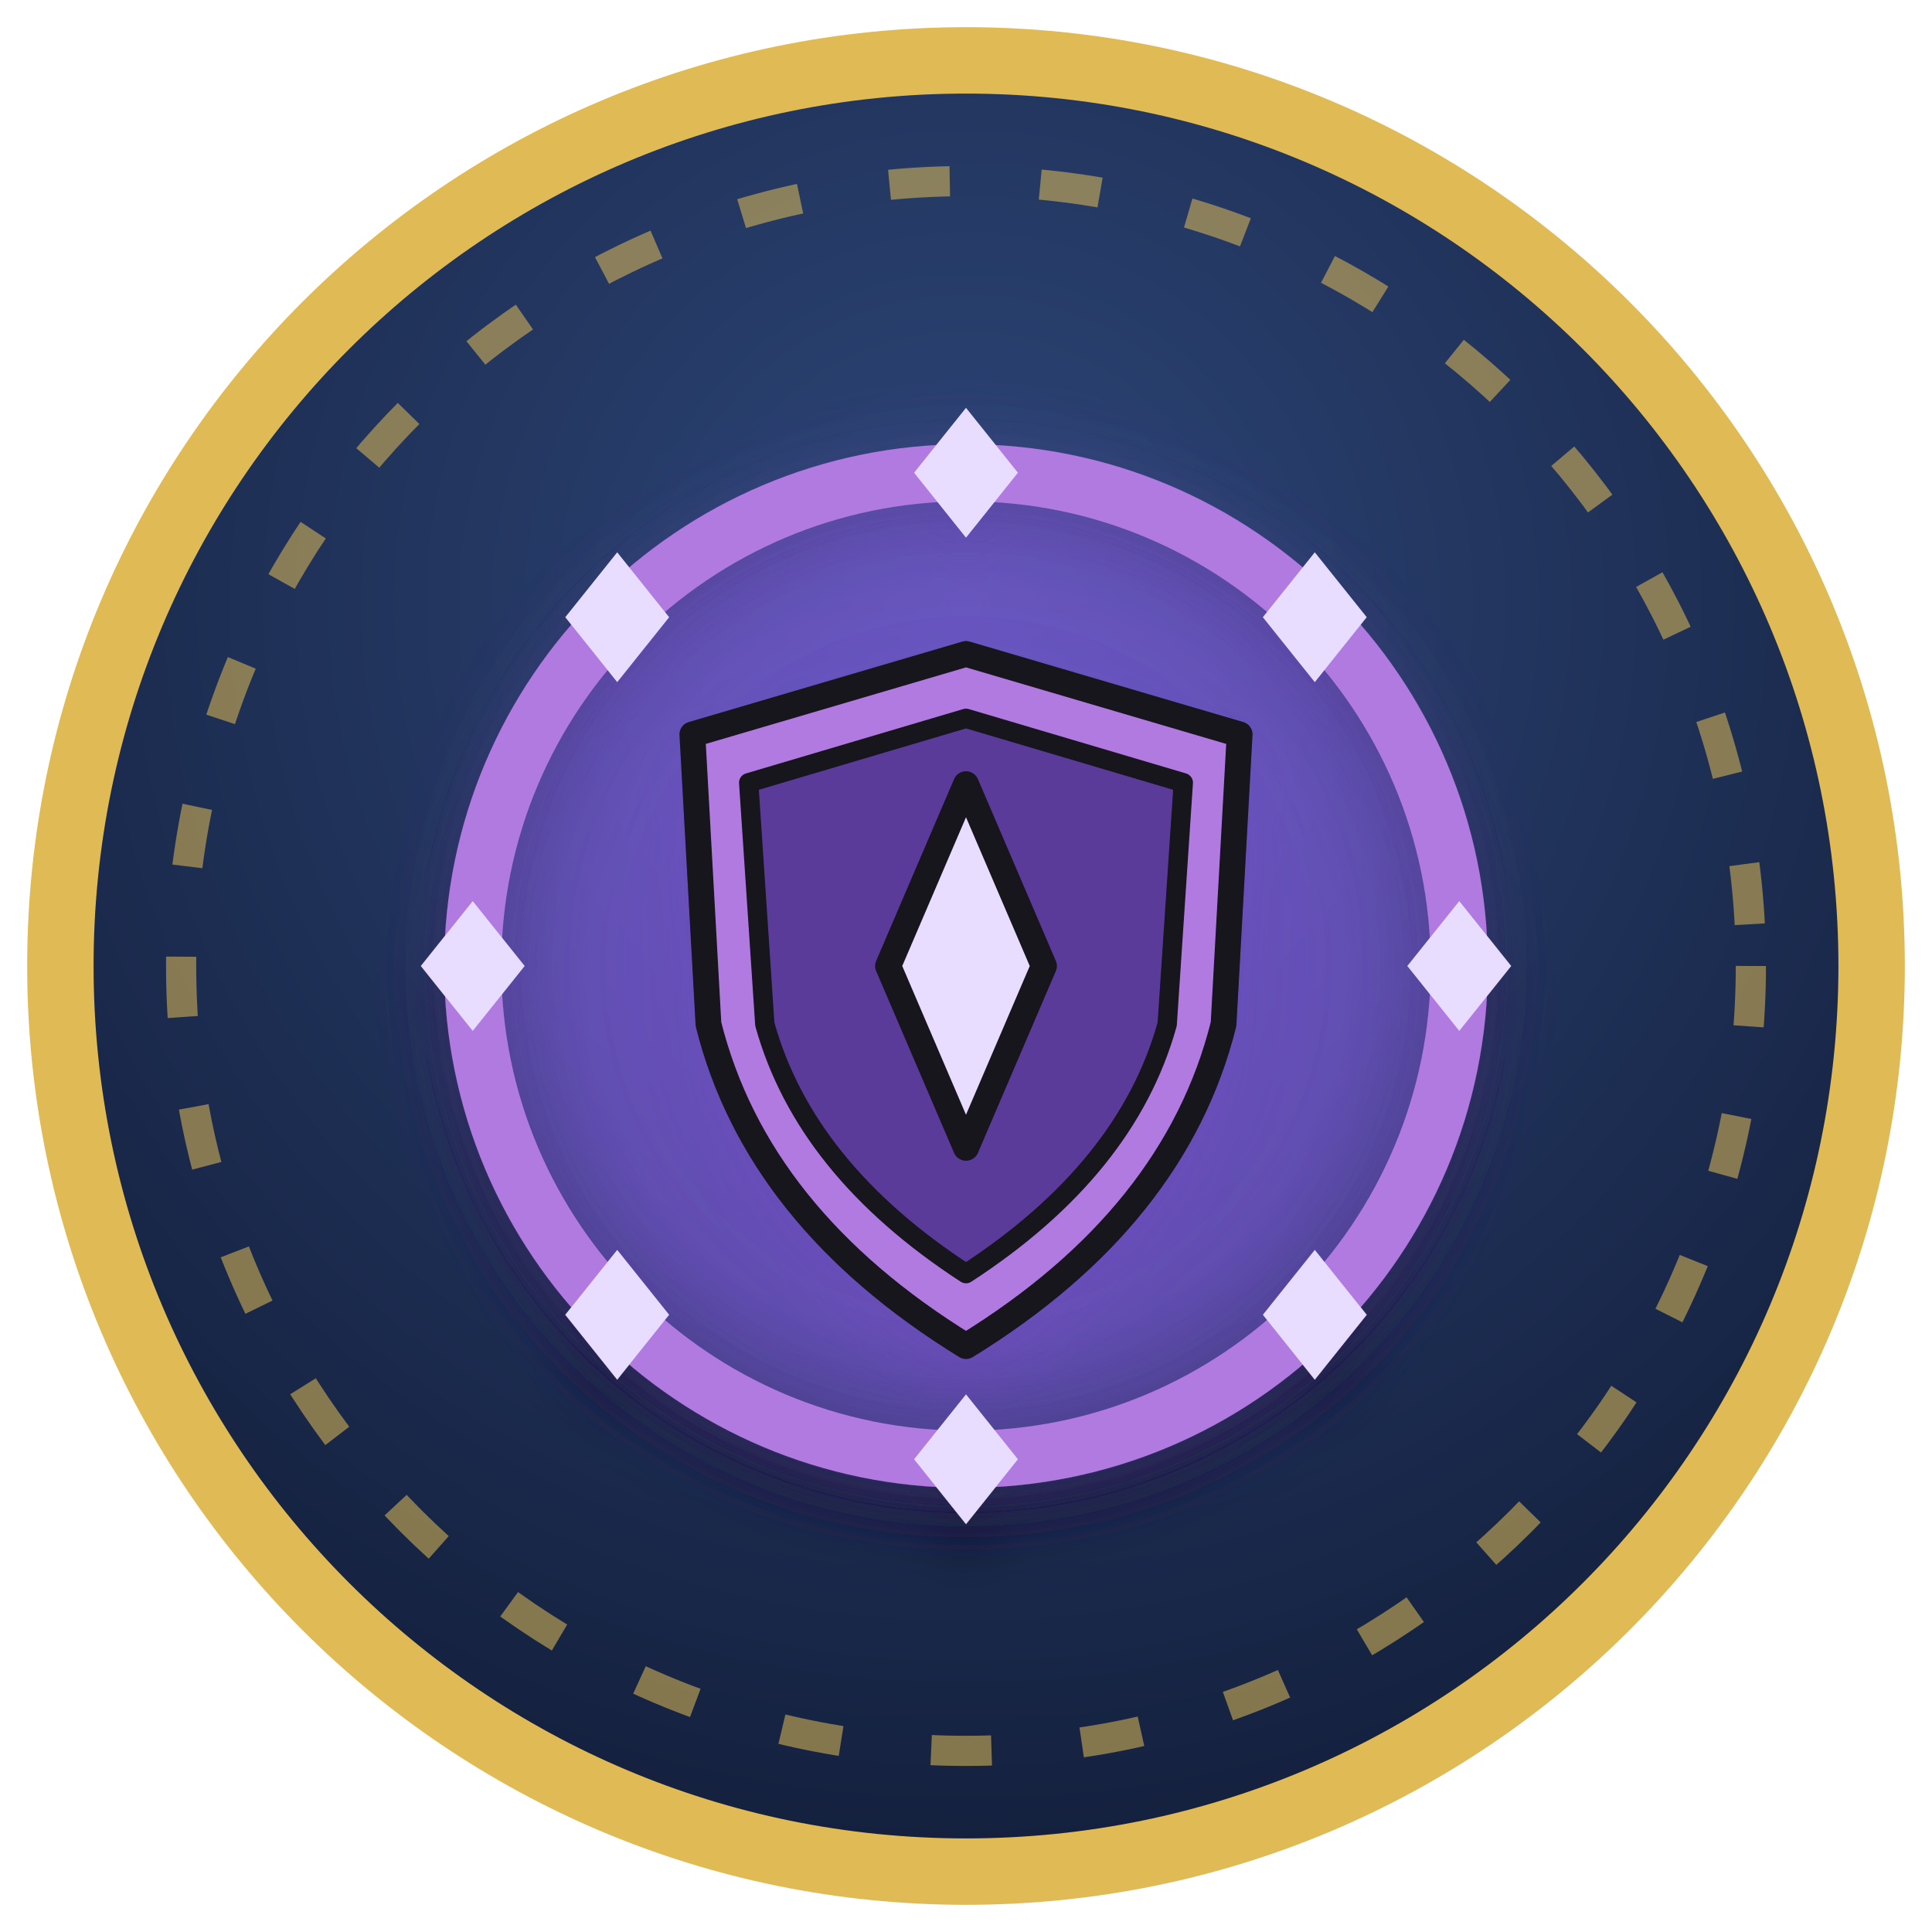
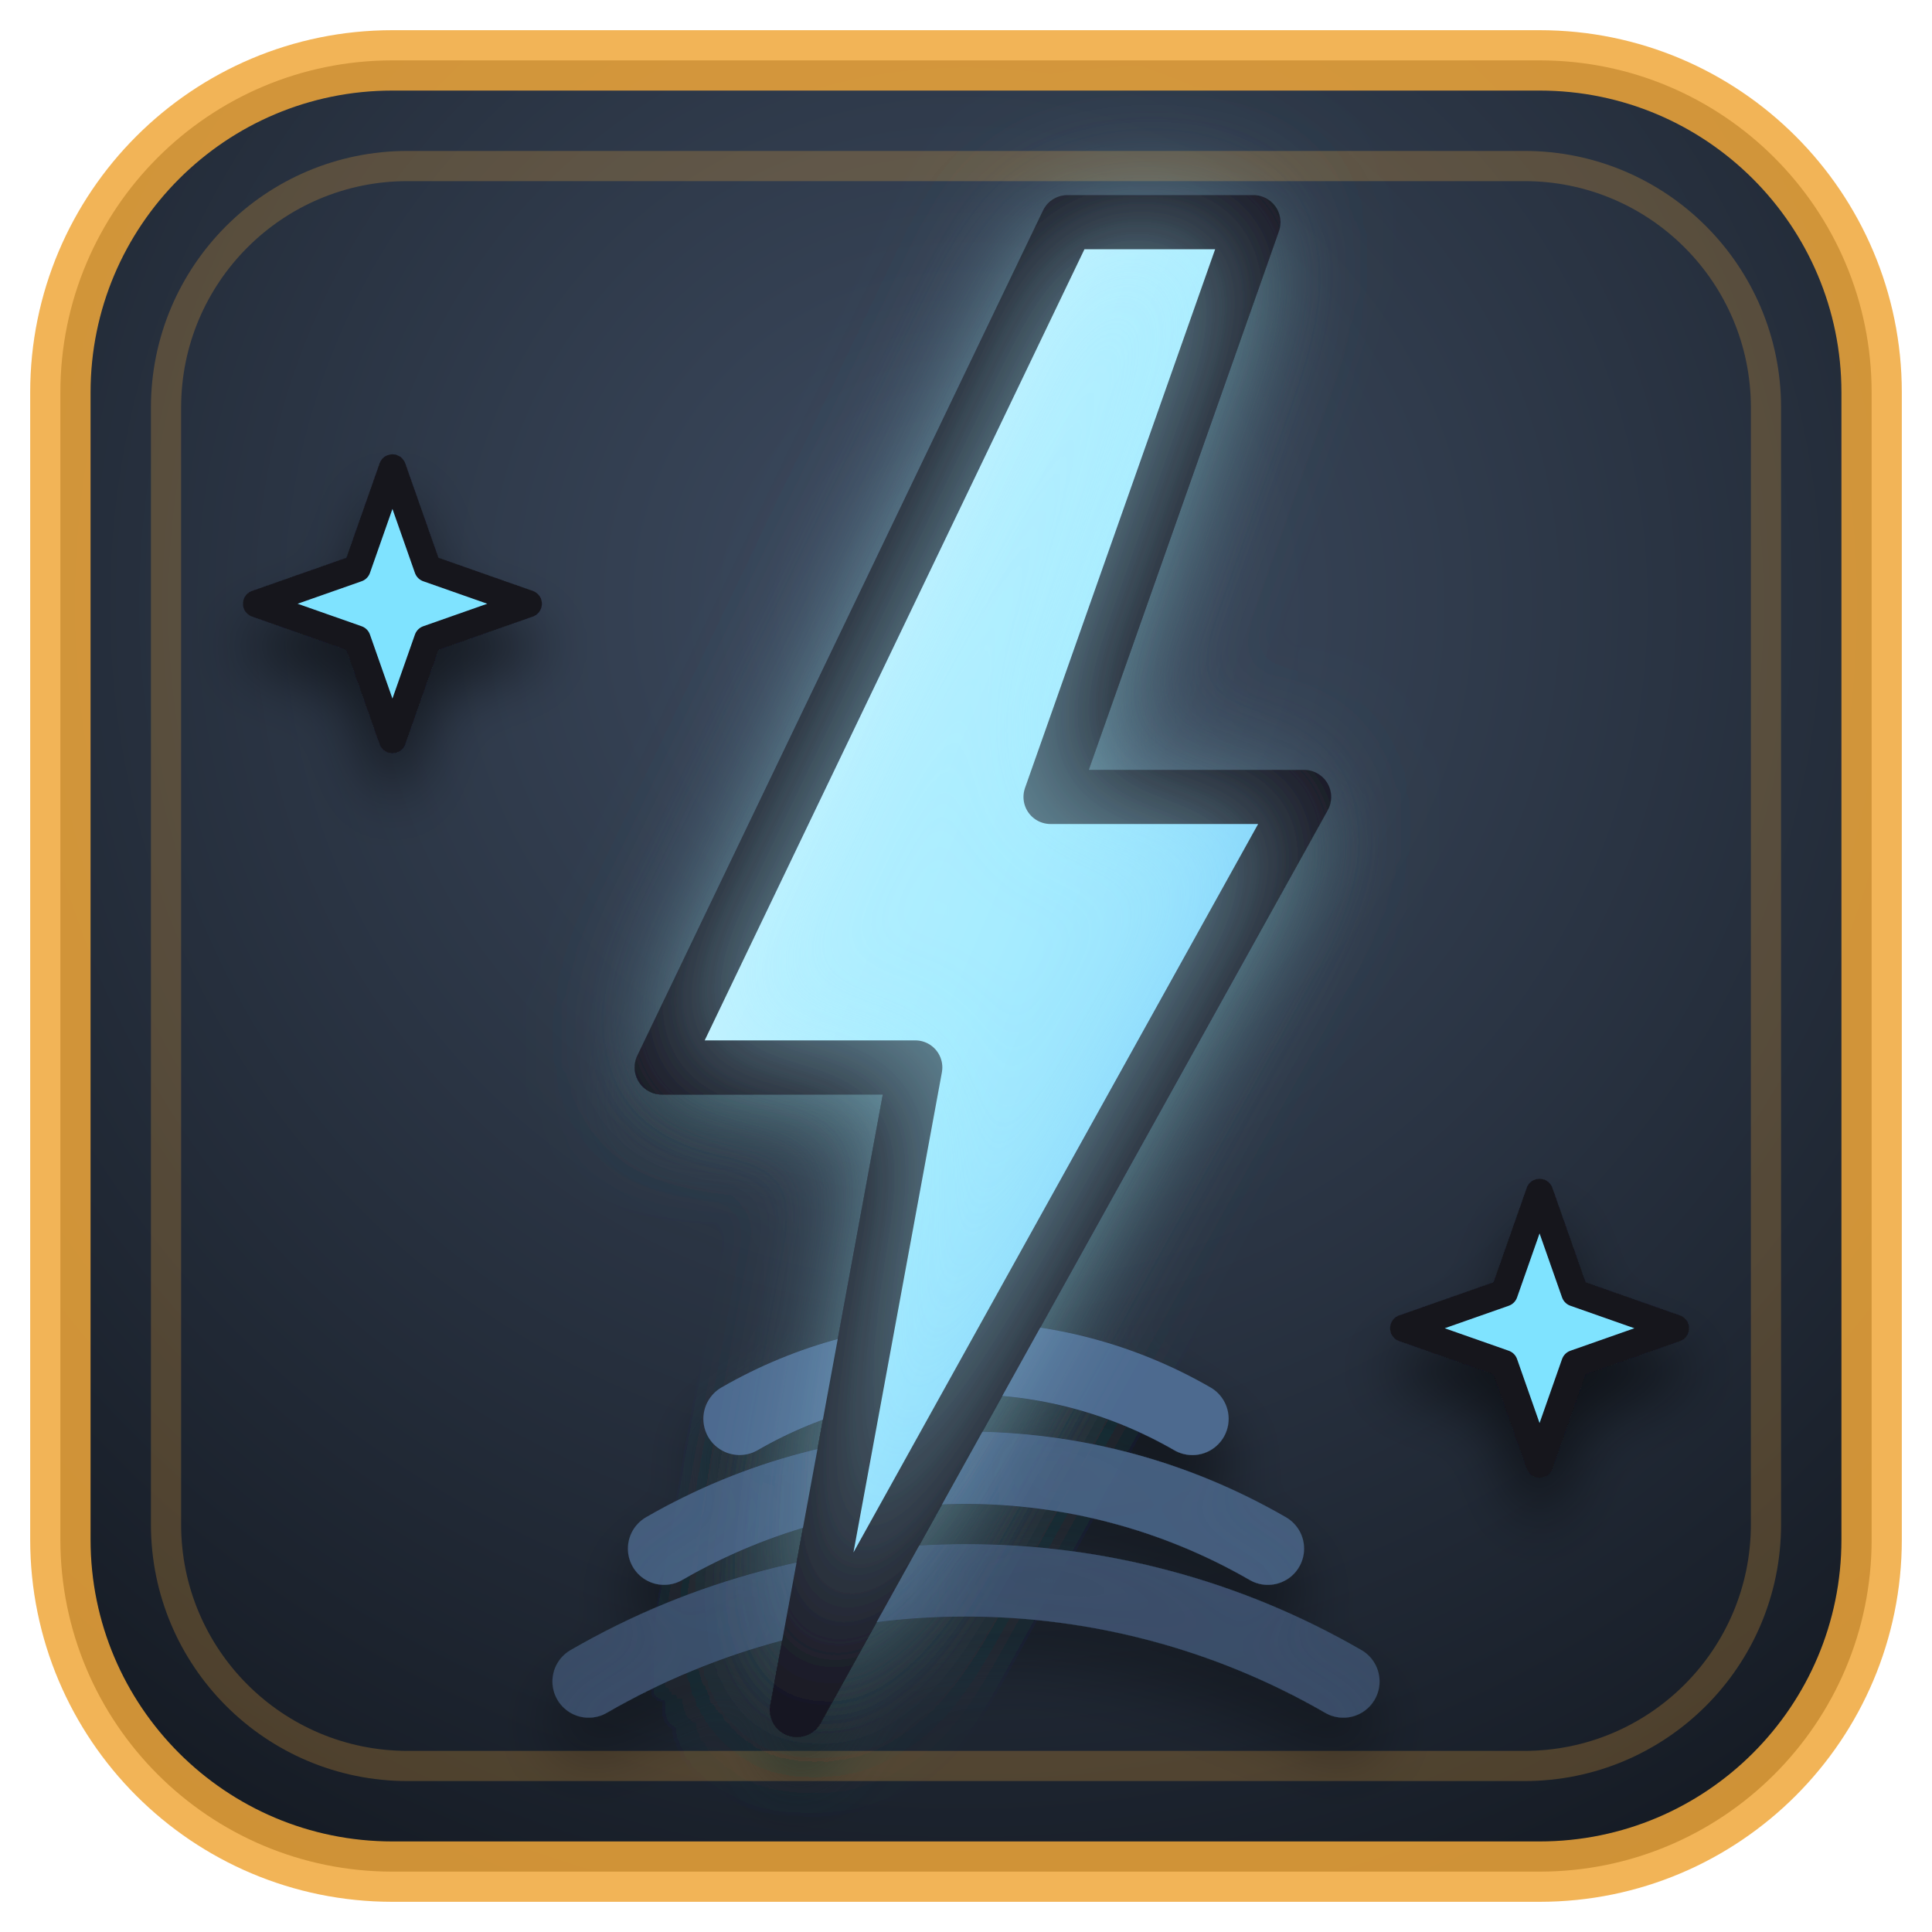
<svg xmlns="http://www.w3.org/2000/svg" viewBox="0 0 64 64" width="128" height="128">
  <defs>
    <linearGradient id="steel" x1="0" y1="0" x2="1" y2="1">
      <stop offset="0" stop-color="#f4f7fc" />
      <stop offset=".5" stop-color="#aab4c7" />
      <stop offset="1" stop-color="#5d6780" />
    </linearGradient>
    <linearGradient id="iron" x1="0" y1="0" x2="1" y2="1">
      <stop offset="0" stop-color="#9aa3b5" />
      <stop offset="1" stop-color="#454d61" />
    </linearGradient>
    <linearGradient id="gold" x1="0" y1="0" x2="0" y2="1">
      <stop offset="0" stop-color="#ffe9a8" />
      <stop offset=".55" stop-color="#e0a83c" />
      <stop offset="1" stop-color="#8a5a14" />
    </linearGradient>
    <linearGradient id="fire" x1="0" y1="0" x2="0" y2="1">
      <stop offset="0" stop-color="#e8391c" />
      <stop offset=".55" stop-color="#ff9a2e" />
      <stop offset="1" stop-color="#ffe680" />
    </linearGradient>
    <radialGradient id="fireR" cx=".45" cy=".45" r=".6">
      <stop offset="0" stop-color="#fff6c2" />
      <stop offset=".45" stop-color="#ffb43d" />
      <stop offset="1" stop-color="#d9361a" />
    </radialGradient>
    <linearGradient id="bolt" x1="0" y1="0" x2="1" y2="1">
      <stop offset="0" stop-color="#ffffff" />
      <stop offset=".5" stop-color="#a6ecff" />
      <stop offset="1" stop-color="#3fa2f0" />
    </linearGradient>
    <linearGradient id="blood" x1="0" y1="0" x2="0" y2="1">
      <stop offset="0" stop-color="#ff6060" />
      <stop offset="1" stop-color="#9a0f1c" />
    </linearGradient>
    <linearGradient id="poison" x1="0" y1="0" x2="0" y2="1">
      <stop offset="0" stop-color="#d6ff86" />
      <stop offset="1" stop-color="#4c9a28" />
    </linearGradient>
    <linearGradient id="water" x1="0" y1="0" x2="0" y2="1">
      <stop offset="0" stop-color="#b4f4ff" />
      <stop offset="1" stop-color="#2a86b8" />
    </linearGradient>
    <linearGradient id="ink" x1="0" y1="0" x2="0" y2="1">
      <stop offset="0" stop-color="#9474c4" />
      <stop offset="1" stop-color="#2a1d40" />
    </linearGradient>
    <linearGradient id="wood" x1="0" y1="0" x2="1" y2="0">
      <stop offset="0" stop-color="#c48e56" />
      <stop offset="1" stop-color="#6b4422" />
    </linearGradient>
    <linearGradient id="leaf" x1="0" y1="0" x2="1" y2="1">
      <stop offset="0" stop-color="#c4f58a" />
      <stop offset="1" stop-color="#3a8a38" />
    </linearGradient>
    <linearGradient id="hex" x1="0" y1="0" x2="0" y2="1">
      <stop offset="0" stop-color="#e09aff" />
      <stop offset="1" stop-color="#5a1f7a" />
    </linearGradient>
    <linearGradient id="bone" x1="0" y1="0" x2="0" y2="1">
      <stop offset="0" stop-color="#fbf4e2" />
      <stop offset="1" stop-color="#b8a684" />
    </linearGradient>
    <linearGradient id="heal" x1="0" y1="0" x2="0" y2="1">
      <stop offset="0" stop-color="#d4ffb0" />
      <stop offset="1" stop-color="#3fae4f" />
    </linearGradient>
    <linearGradient id="mana" x1="0" y1="0" x2="0" y2="1">
      <stop offset="0" stop-color="#bfe6ff" />
      <stop offset="1" stop-color="#2f6fd0" />
    </linearGradient>
    <linearGradient id="clay" x1="0" y1="0" x2="1" y2="1">
      <stop offset="0" stop-color="#d98a5a" />
      <stop offset="1" stop-color="#7a3a1e" />
    </linearGradient>
    <linearGradient id="hide" x1="0" y1="0" x2="0" y2="1">
      <stop offset="0" stop-color="#7a604a" />
      <stop offset="1" stop-color="#3e2e22" />
    </linearGradient>
    <linearGradient id="demon" x1="0" y1="0" x2="0" y2="1">
      <stop offset="0" stop-color="#c84a4a" />
      <stop offset="1" stop-color="#5a1418" />
    </linearGradient>
    <radialGradient id="holy" cx=".5" cy=".5" r=".5">
      <stop offset="0" stop-color="#fffbe6" />
      <stop offset=".5" stop-color="#ffe08a" stop-opacity=".8" />
      <stop offset="1" stop-color="#ffd060" stop-opacity="0" />
    </radialGradient>
    <radialGradient id="pearl" cx=".38" cy=".35" r=".7">
      <stop offset="0" stop-color="#ffffff" />
      <stop offset=".6" stop-color="#f2e6f0" />
      <stop offset="1" stop-color="#b8a8c4" />
    </radialGradient>
    <filter id="blur" x="-50%" y="-50%" width="200%" height="200%">
      <feGaussianBlur stdDeviation="2.2" />
    </filter>
    <filter id="ds" x="-20%" y="-20%" width="140%" height="140%">
      <feDropShadow dx="0" dy="1.4" stdDeviation="1" flood-color="#000" flood-opacity=".55" />
    </filter>
    <radialGradient id="bg" cx=".5" cy=".3" r=".85">
-       <stop offset="0" stop-color="#2d4678" />
-       <stop offset="1" stop-color="#0e1730" />
+       <stop offset="0" stop-color="#3e4c61" />
+       <stop offset="1" stop-color="#12171f" />
    </radialGradient>
  </defs>
-   <circle cx="32" cy="32" r="30" fill="url(#bg)" />
-   <circle cx="32" cy="32" r="26" fill="none" stroke="#e0bb55" stroke-width="1" stroke-dasharray="2 3" opacity=".55" />
-   <g filter="url(#ds)" stroke="#15121d" stroke-width="1.6" stroke-linejoin="round" stroke-linecap="round" transform="translate(32 32) scale(.86) translate(-32 -32)">
-     <g filter="url(#blur)" opacity="0.4" stroke="none">
-       <circle cx="32" cy="32" r="18" fill="#9a6aff" />
+   <rect x="2" y="2" width="60" height="60" rx="11" fill="url(#bg)" />
+   <rect x="5.5" y="5.5" width="53" height="53" rx="8" fill="none" stroke="#f0a73a" stroke-width="1" opacity="0.25" />
+   <g filter="url(#ds)" stroke="#15121d" stroke-width="1.6" stroke-linejoin="round" stroke-linecap="round">
+     <path d="M24.5 47.0 A15 15 0 0 1 39.5 47.0" fill="none" stroke="#4d6a8f" stroke-width="2.4" opacity="1.00" />
+     <path d="M22.0 51.3 A20 20 0 0 1 42.0 51.3" fill="none" stroke="#4d6a8f" stroke-width="2.4" opacity="0.78" />
+     <path d="M19.5 55.7 A25 25 0 0 1 44.5 55.7" fill="none" stroke="#4d6a8f" stroke-width="2.4" opacity="0.56" />
+     <g transform="translate(32 32) scale(1.12)">
+       <path d="M3 -22 L-9 3 L-1.5 3 L-5 22 L10 -5 L2.5 -5 L8.5 -22 Z" fill="url(#bolt)" />
    </g>
-     <circle cx="32" cy="32" r="19" fill="#9a6aff" fill-opacity=".18" stroke="#b07ae0" stroke-width="2.2" />
-     <g transform="translate(51.0 32.0)">
-       <path d="M0 -2.5 L2 0 L0 2.5 L-2 0 Z" fill="#e8dcff" stroke="none" />
+     <g filter="url(#blur)" opacity="0.55" stroke="none">
+       <g transform="translate(32 32) scale(1.12)">
+         <path d="M3 -22 L-9 3 L-1.5 3 L-5 22 L10 -5 L2.5 -5 L8.5 -22 Z" fill="#a6ecff" />
+       </g>
    </g>
-     <g transform="translate(45.43503 45.43503)">
-       <path d="M0 -2.5 L2 0 L0 2.5 L-2 0 Z" fill="#e8dcff" stroke="none" />
+     <g transform="translate(13 20) scale(0.9)">
+       <path d="M0 -5 L1.3 -1.3 L5 0 L1.3 1.3 L0 5 L-1.3 1.3 L-5 0 L-1.3 -1.3 Z" fill="#7fe3ff" stroke-width="1" />
    </g>
-     <g transform="translate(32.0 51.0)">
-       <path d="M0 -2.5 L2 0 L0 2.5 L-2 0 Z" fill="#e8dcff" stroke="none" />
+     <g transform="translate(51 44) scale(0.9)">
+       <path d="M0 -5 L1.3 -1.3 L5 0 L1.3 1.3 L0 5 L-1.3 1.3 L-5 0 L-1.3 -1.3 Z" fill="#7fe3ff" stroke-width="1" />
    </g>
-     <g transform="translate(18.56497 45.43503)">
-       <path d="M0 -2.5 L2 0 L0 2.5 L-2 0 Z" fill="#e8dcff" stroke="none" />
-     </g>
-     <g transform="translate(13.0 32.0)">
-       <path d="M0 -2.5 L2 0 L0 2.5 L-2 0 Z" fill="#e8dcff" stroke="none" />
-     </g>
-     <g transform="translate(18.56497 18.56497)">
-       <path d="M0 -2.5 L2 0 L0 2.5 L-2 0 Z" fill="#e8dcff" stroke="none" />
-     </g>
-     <g transform="translate(32 13.0)">
-       <path d="M0 -2.5 L2 0 L0 2.5 L-2 0 Z" fill="#e8dcff" stroke="none" />
-     </g>
-     <g transform="translate(45.43503 18.56497)">
-       <path d="M0 -2.5 L2 0 L0 2.5 L-2 0 Z" fill="#e8dcff" stroke="none" />
-     </g>
-     <g transform="translate(32 33) scale(0.62)">
-       <path d="M0 -21 L17 -16 L16 2 Q13 14 0 22 Q-13 14 -16 2 L-17 -16 Z" fill="#b07ae0" />
-       <path d="M0 -17 L13.5 -13 L12.5 2 Q10 11 0 17.5 Q-10 11 -12.5 2 L-13.5 -13 Z" fill="#5a3a9a" stroke-width="1.2" />
-     </g>
-     <path d="M32 25 L35 32 L32 39 L29 32 Z" fill="#e8dcff" stroke-width="1" />
  </g>
-   <circle cx="32" cy="32" r="30" fill="none" stroke="#e0bb55" stroke-width="2.2" />
+   <rect x="2" y="2" width="60" height="60" rx="11" fill="none" stroke="#f0a73a" stroke-width="2" opacity="0.85" />
</svg>
